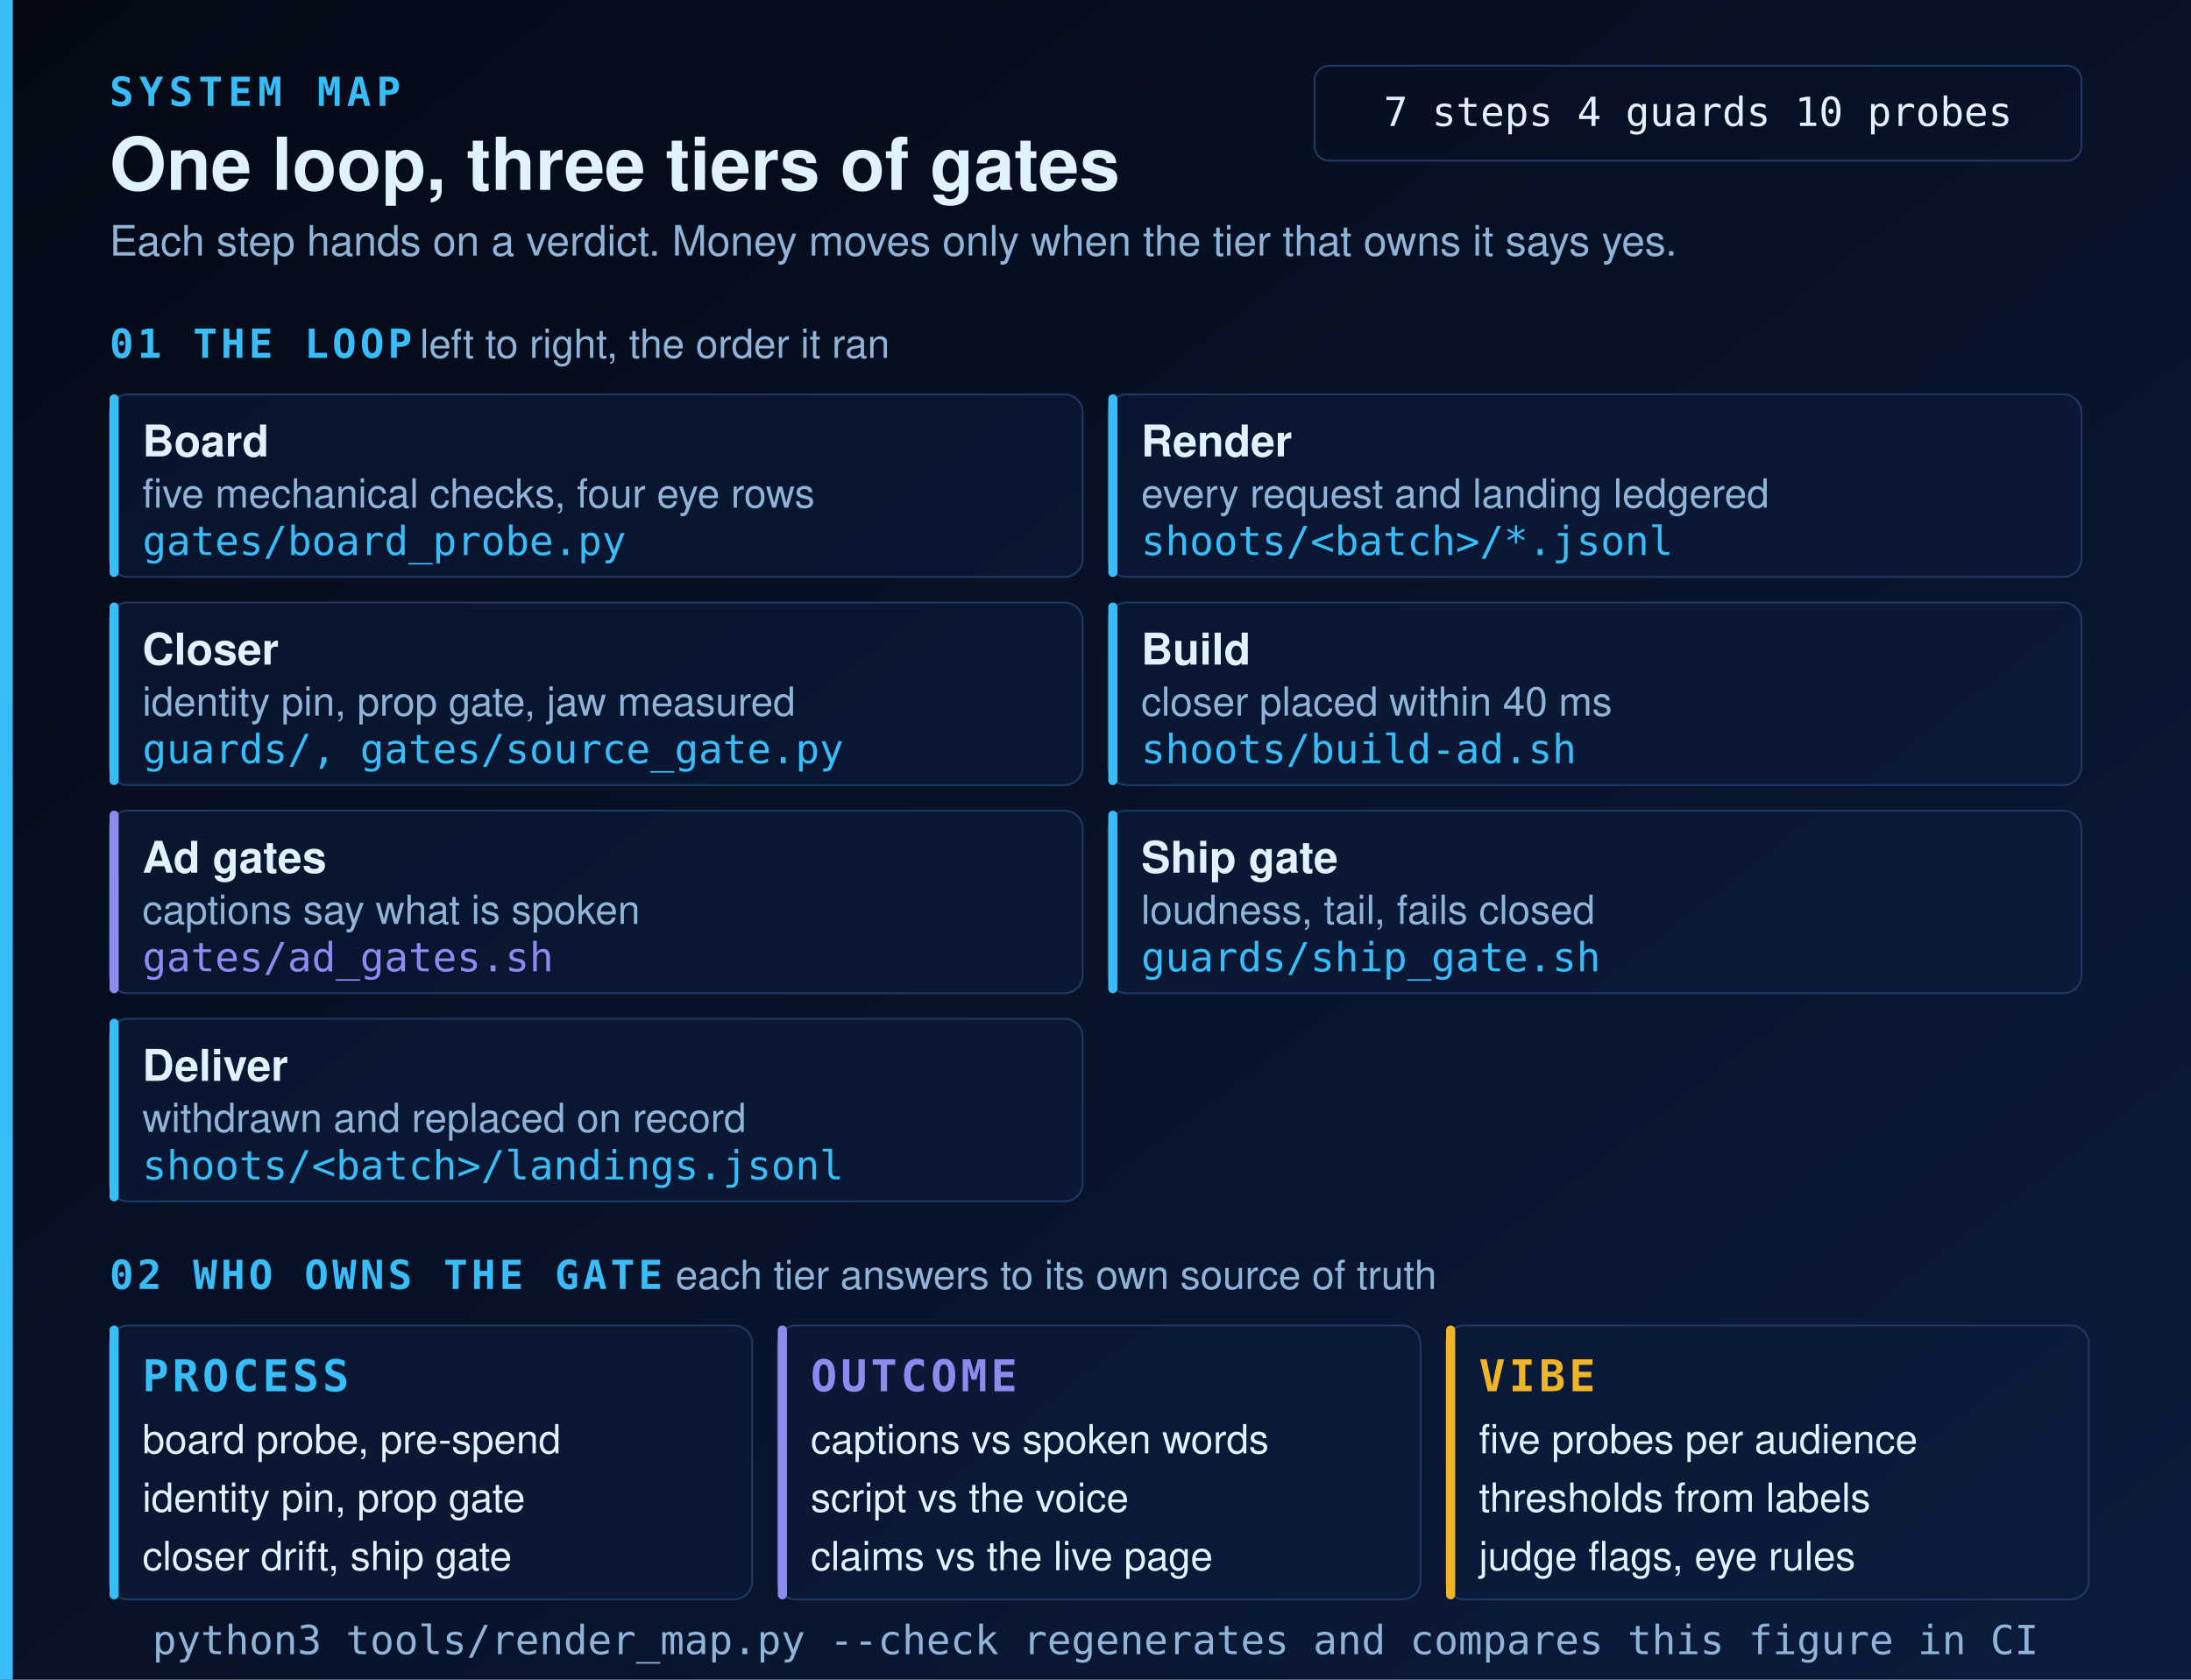
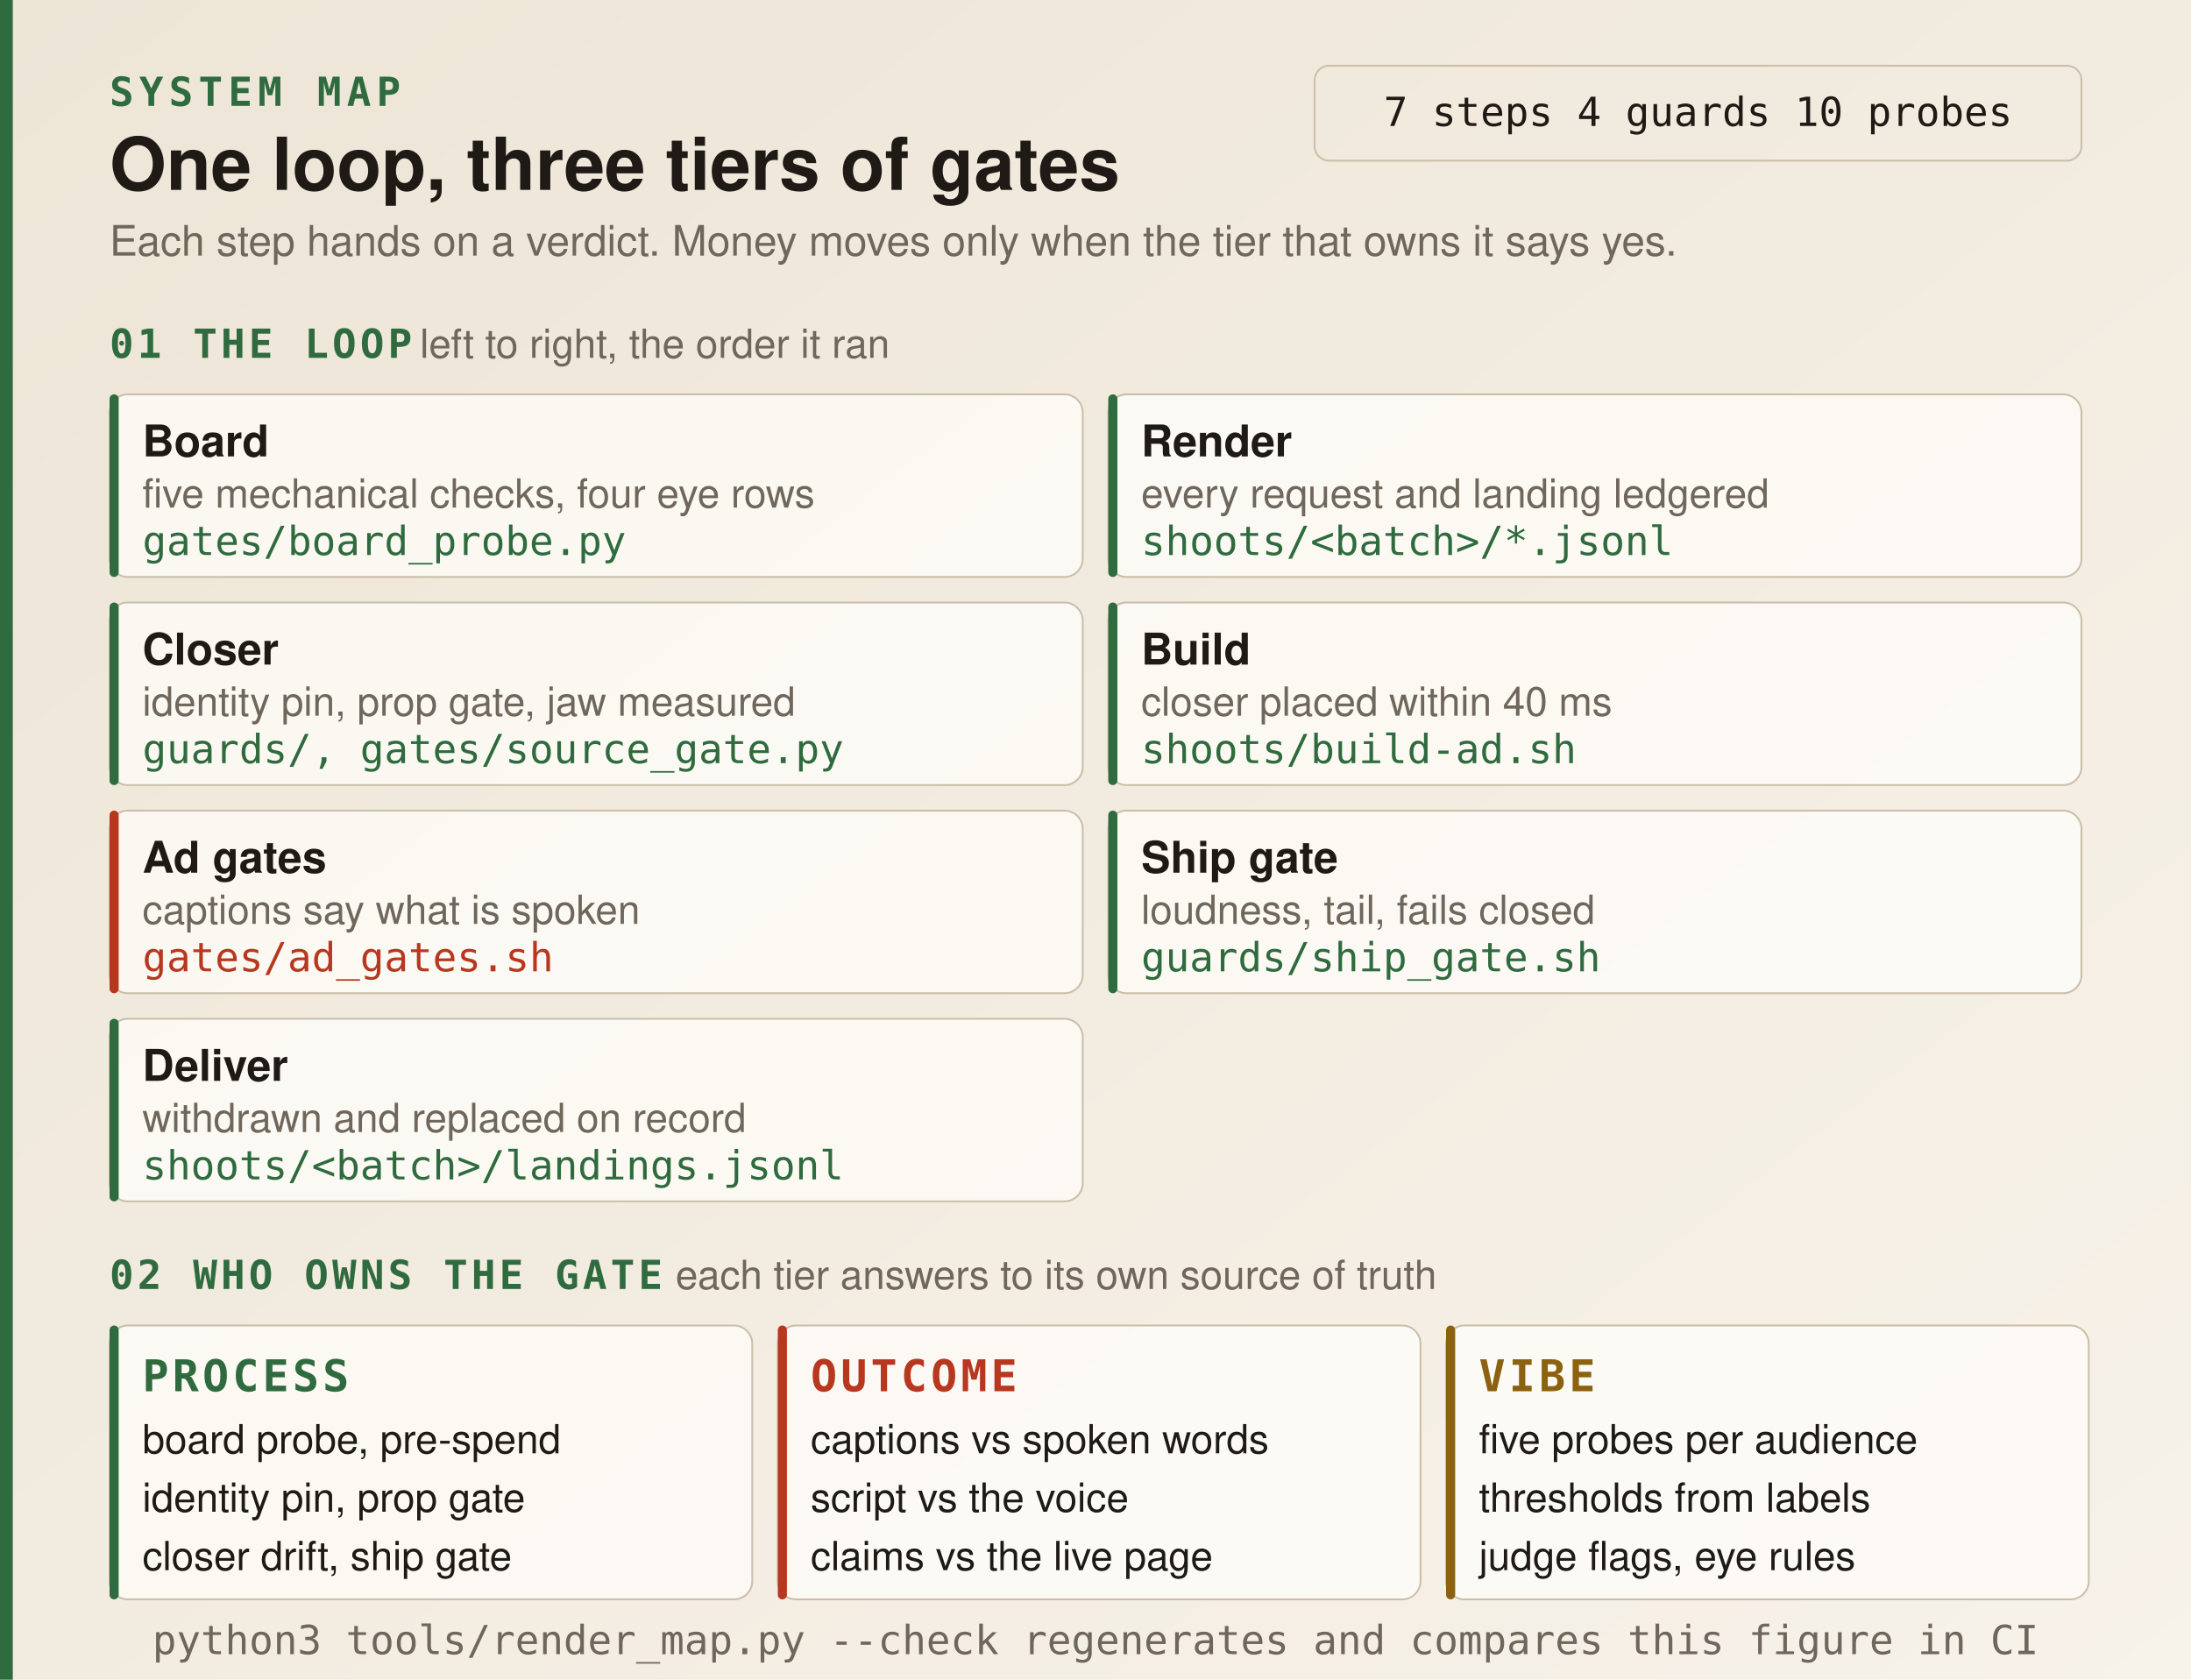
<svg xmlns="http://www.w3.org/2000/svg" width="1200" height="920" viewBox="0 0 1200 920" role="img" aria-label="System map: one loop of seven steps, board, render, closer, build, ad gates, ship gate, deliver, and the three tiers of evals that own the gates at each step.">
  <defs>
    <linearGradient id="bg" x1="0" y1="0" x2="1" y2="1">
-       <stop offset="0%" stop-color="#040914" />
-       <stop offset="100%" stop-color="#0b1c3d" />
+       <stop offset="0%" stop-color="#ede5d6" />
+       <stop offset="100%" stop-color="#f7f2ea" />
    </linearGradient>
  </defs>
  <rect width="1200" height="920" fill="url(#bg)" />
-   <rect x="0" y="0" width="7" height="920" fill="#38bdf8" />
-   <text x="60" y="58" text-anchor="start" font-family="ui-monospace,SFMono-Regular,Menlo,monospace" font-size="22" font-weight="700" letter-spacing="3" fill="#38bdf8">SYSTEM MAP</text>
-   <text x="60" y="104" text-anchor="start" font-family="-apple-system,BlinkMacSystemFont,'Segoe UI',Helvetica,Arial,sans-serif" font-size="40" font-weight="700" fill="#e0f2fe">One loop, three tiers of gates</text>
-   <text x="60" y="140" text-anchor="start" font-family="-apple-system,BlinkMacSystemFont,'Segoe UI',Helvetica,Arial,sans-serif" font-size="23" fill="#8fb4d8">Each step hands on a verdict. Money moves only when the tier that owns it says yes.</text>
-   <rect x="720" y="36" width="420" height="52" rx="8" fill="none" stroke="#1e3a64" />
-   <text x="930" y="69" text-anchor="middle" font-family="ui-monospace,SFMono-Regular,Menlo,monospace" font-size="22" fill="#e0f2fe">7 steps  4 guards  10 probes</text>
-   <text x="60" y="196" text-anchor="start" font-family="ui-monospace,SFMono-Regular,Menlo,monospace" font-size="22" font-weight="700" letter-spacing="2" fill="#38bdf8">01  THE LOOP</text>
-   <text x="230" y="196" text-anchor="start" font-family="-apple-system,BlinkMacSystemFont,'Segoe UI',Helvetica,Arial,sans-serif" font-size="22" fill="#8fb4d8">left to right, the order it ran</text>
-   <rect x="60" y="216" width="533" height="100" rx="10" fill="#0b1c3d" fill-opacity=".55" stroke="#1e3a64" />
-   <rect x="60" y="216" width="5" height="100" rx="2.5" fill="#38bdf8" />
-   <text x="78" y="250" text-anchor="start" font-family="-apple-system,BlinkMacSystemFont,'Segoe UI',Helvetica,Arial,sans-serif" font-size="24" font-weight="700" fill="#e0f2fe">Board</text>
-   <text x="78" y="278" text-anchor="start" font-family="-apple-system,BlinkMacSystemFont,'Segoe UI',Helvetica,Arial,sans-serif" font-size="22" fill="#8fb4d8">five mechanical checks, four eye rows</text>
-   <text x="78" y="304" text-anchor="start" font-family="ui-monospace,SFMono-Regular,Menlo,monospace" font-size="22" fill="#38bdf8">gates/board_probe.py</text>
-   <rect x="607" y="216" width="533" height="100" rx="10" fill="#0b1c3d" fill-opacity=".55" stroke="#1e3a64" />
-   <rect x="607" y="216" width="5" height="100" rx="2.5" fill="#38bdf8" />
-   <text x="625" y="250" text-anchor="start" font-family="-apple-system,BlinkMacSystemFont,'Segoe UI',Helvetica,Arial,sans-serif" font-size="24" font-weight="700" fill="#e0f2fe">Render</text>
-   <text x="625" y="278" text-anchor="start" font-family="-apple-system,BlinkMacSystemFont,'Segoe UI',Helvetica,Arial,sans-serif" font-size="22" fill="#8fb4d8">every request and landing ledgered</text>
-   <text x="625" y="304" text-anchor="start" font-family="ui-monospace,SFMono-Regular,Menlo,monospace" font-size="22" fill="#38bdf8">shoots/&lt;batch&gt;/*.jsonl</text>
-   <rect x="60" y="330" width="533" height="100" rx="10" fill="#0b1c3d" fill-opacity=".55" stroke="#1e3a64" />
-   <rect x="60" y="330" width="5" height="100" rx="2.5" fill="#38bdf8" />
-   <text x="78" y="364" text-anchor="start" font-family="-apple-system,BlinkMacSystemFont,'Segoe UI',Helvetica,Arial,sans-serif" font-size="24" font-weight="700" fill="#e0f2fe">Closer</text>
-   <text x="78" y="392" text-anchor="start" font-family="-apple-system,BlinkMacSystemFont,'Segoe UI',Helvetica,Arial,sans-serif" font-size="22" fill="#8fb4d8">identity pin, prop gate, jaw measured</text>
-   <text x="78" y="418" text-anchor="start" font-family="ui-monospace,SFMono-Regular,Menlo,monospace" font-size="22" fill="#38bdf8">guards/, gates/source_gate.py</text>
-   <rect x="607" y="330" width="533" height="100" rx="10" fill="#0b1c3d" fill-opacity=".55" stroke="#1e3a64" />
-   <rect x="607" y="330" width="5" height="100" rx="2.5" fill="#38bdf8" />
-   <text x="625" y="364" text-anchor="start" font-family="-apple-system,BlinkMacSystemFont,'Segoe UI',Helvetica,Arial,sans-serif" font-size="24" font-weight="700" fill="#e0f2fe">Build</text>
-   <text x="625" y="392" text-anchor="start" font-family="-apple-system,BlinkMacSystemFont,'Segoe UI',Helvetica,Arial,sans-serif" font-size="22" fill="#8fb4d8">closer placed within 40 ms</text>
-   <text x="625" y="418" text-anchor="start" font-family="ui-monospace,SFMono-Regular,Menlo,monospace" font-size="22" fill="#38bdf8">shoots/build-ad.sh</text>
-   <rect x="60" y="444" width="533" height="100" rx="10" fill="#0b1c3d" fill-opacity=".55" stroke="#1e3a64" />
-   <rect x="60" y="444" width="5" height="100" rx="2.5" fill="#8b8cf0" />
-   <text x="78" y="478" text-anchor="start" font-family="-apple-system,BlinkMacSystemFont,'Segoe UI',Helvetica,Arial,sans-serif" font-size="24" font-weight="700" fill="#e0f2fe">Ad gates</text>
-   <text x="78" y="506" text-anchor="start" font-family="-apple-system,BlinkMacSystemFont,'Segoe UI',Helvetica,Arial,sans-serif" font-size="22" fill="#8fb4d8">captions say what is spoken</text>
-   <text x="78" y="532" text-anchor="start" font-family="ui-monospace,SFMono-Regular,Menlo,monospace" font-size="22" fill="#8b8cf0">gates/ad_gates.sh</text>
-   <rect x="607" y="444" width="533" height="100" rx="10" fill="#0b1c3d" fill-opacity=".55" stroke="#1e3a64" />
-   <rect x="607" y="444" width="5" height="100" rx="2.5" fill="#38bdf8" />
-   <text x="625" y="478" text-anchor="start" font-family="-apple-system,BlinkMacSystemFont,'Segoe UI',Helvetica,Arial,sans-serif" font-size="24" font-weight="700" fill="#e0f2fe">Ship gate</text>
-   <text x="625" y="506" text-anchor="start" font-family="-apple-system,BlinkMacSystemFont,'Segoe UI',Helvetica,Arial,sans-serif" font-size="22" fill="#8fb4d8">loudness, tail, fails closed</text>
-   <text x="625" y="532" text-anchor="start" font-family="ui-monospace,SFMono-Regular,Menlo,monospace" font-size="22" fill="#38bdf8">guards/ship_gate.sh</text>
-   <rect x="60" y="558" width="533" height="100" rx="10" fill="#0b1c3d" fill-opacity=".55" stroke="#1e3a64" />
-   <rect x="60" y="558" width="5" height="100" rx="2.5" fill="#38bdf8" />
-   <text x="78" y="592" text-anchor="start" font-family="-apple-system,BlinkMacSystemFont,'Segoe UI',Helvetica,Arial,sans-serif" font-size="24" font-weight="700" fill="#e0f2fe">Deliver</text>
-   <text x="78" y="620" text-anchor="start" font-family="-apple-system,BlinkMacSystemFont,'Segoe UI',Helvetica,Arial,sans-serif" font-size="22" fill="#8fb4d8">withdrawn and replaced on record</text>
-   <text x="78" y="646" text-anchor="start" font-family="ui-monospace,SFMono-Regular,Menlo,monospace" font-size="22" fill="#38bdf8">shoots/&lt;batch&gt;/landings.jsonl</text>
-   <text x="60" y="706" text-anchor="start" font-family="ui-monospace,SFMono-Regular,Menlo,monospace" font-size="22" font-weight="700" letter-spacing="2" fill="#38bdf8">02  WHO OWNS THE GATE</text>
-   <text x="370" y="706" text-anchor="start" font-family="-apple-system,BlinkMacSystemFont,'Segoe UI',Helvetica,Arial,sans-serif" font-size="22" fill="#8fb4d8">each tier answers to its own source of truth</text>
-   <rect x="60" y="726" width="352" height="150" rx="10" fill="#0b1c3d" fill-opacity=".55" stroke="#1e3a64" />
-   <rect x="60" y="726" width="5" height="150" rx="2.5" fill="#38bdf8" />
-   <text x="78" y="762" text-anchor="start" font-family="ui-monospace,SFMono-Regular,Menlo,monospace" font-size="24" font-weight="700" letter-spacing="2" fill="#38bdf8">PROCESS</text>
-   <text x="78" y="796" text-anchor="start" font-family="-apple-system,BlinkMacSystemFont,'Segoe UI',Helvetica,Arial,sans-serif" font-size="22" fill="#e0f2fe">board probe, pre-spend</text>
-   <text x="78" y="828" text-anchor="start" font-family="-apple-system,BlinkMacSystemFont,'Segoe UI',Helvetica,Arial,sans-serif" font-size="22" fill="#e0f2fe">identity pin, prop gate</text>
-   <text x="78" y="860" text-anchor="start" font-family="-apple-system,BlinkMacSystemFont,'Segoe UI',Helvetica,Arial,sans-serif" font-size="22" fill="#e0f2fe">closer drift, ship gate</text>
-   <rect x="426" y="726" width="352" height="150" rx="10" fill="#0b1c3d" fill-opacity=".55" stroke="#1e3a64" />
-   <rect x="426" y="726" width="5" height="150" rx="2.5" fill="#8b8cf0" />
-   <text x="444" y="762" text-anchor="start" font-family="ui-monospace,SFMono-Regular,Menlo,monospace" font-size="24" font-weight="700" letter-spacing="2" fill="#8b8cf0">OUTCOME</text>
-   <text x="444" y="796" text-anchor="start" font-family="-apple-system,BlinkMacSystemFont,'Segoe UI',Helvetica,Arial,sans-serif" font-size="22" fill="#e0f2fe">captions vs spoken words</text>
-   <text x="444" y="828" text-anchor="start" font-family="-apple-system,BlinkMacSystemFont,'Segoe UI',Helvetica,Arial,sans-serif" font-size="22" fill="#e0f2fe">script vs the voice</text>
-   <text x="444" y="860" text-anchor="start" font-family="-apple-system,BlinkMacSystemFont,'Segoe UI',Helvetica,Arial,sans-serif" font-size="22" fill="#e0f2fe">claims vs the live page</text>
-   <rect x="792" y="726" width="352" height="150" rx="10" fill="#0b1c3d" fill-opacity=".55" stroke="#1e3a64" />
-   <rect x="792" y="726" width="5" height="150" rx="2.5" fill="#f0b429" />
-   <text x="810" y="762" text-anchor="start" font-family="ui-monospace,SFMono-Regular,Menlo,monospace" font-size="24" font-weight="700" letter-spacing="2" fill="#f0b429">VIBE</text>
-   <text x="810" y="796" text-anchor="start" font-family="-apple-system,BlinkMacSystemFont,'Segoe UI',Helvetica,Arial,sans-serif" font-size="22" fill="#e0f2fe">five probes per audience</text>
-   <text x="810" y="828" text-anchor="start" font-family="-apple-system,BlinkMacSystemFont,'Segoe UI',Helvetica,Arial,sans-serif" font-size="22" fill="#e0f2fe">thresholds from labels</text>
-   <text x="810" y="860" text-anchor="start" font-family="-apple-system,BlinkMacSystemFont,'Segoe UI',Helvetica,Arial,sans-serif" font-size="22" fill="#e0f2fe">judge flags, eye rules</text>
-   <text x="600.0" y="906" text-anchor="middle" font-family="ui-monospace,SFMono-Regular,Menlo,monospace" font-size="22" fill="#8fb4d8">python3 tools/render_map.py --check   regenerates and compares this figure in CI</text>
+   <rect x="0" y="0" width="7" height="920" fill="#2f6b3f" />
+   <text x="60" y="58" text-anchor="start" font-family="ui-monospace,SFMono-Regular,Menlo,monospace" font-size="22" font-weight="700" letter-spacing="3" fill="#2f6b3f">SYSTEM MAP</text>
+   <text x="60" y="104" text-anchor="start" font-family="-apple-system,BlinkMacSystemFont,'Segoe UI',Helvetica,Arial,sans-serif" font-size="40" font-weight="700" fill="#1f1a15">One loop, three tiers of gates</text>
+   <text x="60" y="140" text-anchor="start" font-family="-apple-system,BlinkMacSystemFont,'Segoe UI',Helvetica,Arial,sans-serif" font-size="23" fill="#6f665c">Each step hands on a verdict. Money moves only when the tier that owns it says yes.</text>
+   <rect x="720" y="36" width="420" height="52" rx="8" fill="none" stroke="#cbbfa9" />
+   <text x="930" y="69" text-anchor="middle" font-family="ui-monospace,SFMono-Regular,Menlo,monospace" font-size="22" fill="#1f1a15">7 steps  4 guards  10 probes</text>
+   <text x="60" y="196" text-anchor="start" font-family="ui-monospace,SFMono-Regular,Menlo,monospace" font-size="22" font-weight="700" letter-spacing="2" fill="#2f6b3f">01  THE LOOP</text>
+   <text x="230" y="196" text-anchor="start" font-family="-apple-system,BlinkMacSystemFont,'Segoe UI',Helvetica,Arial,sans-serif" font-size="22" fill="#6f665c">left to right, the order it ran</text>
+   <rect x="60" y="216" width="533" height="100" rx="10" fill="#fffdf9" fill-opacity=".75" stroke="#cbbfa9" />
+   <rect x="60" y="216" width="5" height="100" rx="2.5" fill="#2f6b3f" />
+   <text x="78" y="250" text-anchor="start" font-family="-apple-system,BlinkMacSystemFont,'Segoe UI',Helvetica,Arial,sans-serif" font-size="24" font-weight="700" fill="#1f1a15">Board</text>
+   <text x="78" y="278" text-anchor="start" font-family="-apple-system,BlinkMacSystemFont,'Segoe UI',Helvetica,Arial,sans-serif" font-size="22" fill="#6f665c">five mechanical checks, four eye rows</text>
+   <text x="78" y="304" text-anchor="start" font-family="ui-monospace,SFMono-Regular,Menlo,monospace" font-size="22" fill="#2f6b3f">gates/board_probe.py</text>
+   <rect x="607" y="216" width="533" height="100" rx="10" fill="#fffdf9" fill-opacity=".75" stroke="#cbbfa9" />
+   <rect x="607" y="216" width="5" height="100" rx="2.5" fill="#2f6b3f" />
+   <text x="625" y="250" text-anchor="start" font-family="-apple-system,BlinkMacSystemFont,'Segoe UI',Helvetica,Arial,sans-serif" font-size="24" font-weight="700" fill="#1f1a15">Render</text>
+   <text x="625" y="278" text-anchor="start" font-family="-apple-system,BlinkMacSystemFont,'Segoe UI',Helvetica,Arial,sans-serif" font-size="22" fill="#6f665c">every request and landing ledgered</text>
+   <text x="625" y="304" text-anchor="start" font-family="ui-monospace,SFMono-Regular,Menlo,monospace" font-size="22" fill="#2f6b3f">shoots/&lt;batch&gt;/*.jsonl</text>
+   <rect x="60" y="330" width="533" height="100" rx="10" fill="#fffdf9" fill-opacity=".75" stroke="#cbbfa9" />
+   <rect x="60" y="330" width="5" height="100" rx="2.5" fill="#2f6b3f" />
+   <text x="78" y="364" text-anchor="start" font-family="-apple-system,BlinkMacSystemFont,'Segoe UI',Helvetica,Arial,sans-serif" font-size="24" font-weight="700" fill="#1f1a15">Closer</text>
+   <text x="78" y="392" text-anchor="start" font-family="-apple-system,BlinkMacSystemFont,'Segoe UI',Helvetica,Arial,sans-serif" font-size="22" fill="#6f665c">identity pin, prop gate, jaw measured</text>
+   <text x="78" y="418" text-anchor="start" font-family="ui-monospace,SFMono-Regular,Menlo,monospace" font-size="22" fill="#2f6b3f">guards/, gates/source_gate.py</text>
+   <rect x="607" y="330" width="533" height="100" rx="10" fill="#fffdf9" fill-opacity=".75" stroke="#cbbfa9" />
+   <rect x="607" y="330" width="5" height="100" rx="2.5" fill="#2f6b3f" />
+   <text x="625" y="364" text-anchor="start" font-family="-apple-system,BlinkMacSystemFont,'Segoe UI',Helvetica,Arial,sans-serif" font-size="24" font-weight="700" fill="#1f1a15">Build</text>
+   <text x="625" y="392" text-anchor="start" font-family="-apple-system,BlinkMacSystemFont,'Segoe UI',Helvetica,Arial,sans-serif" font-size="22" fill="#6f665c">closer placed within 40 ms</text>
+   <text x="625" y="418" text-anchor="start" font-family="ui-monospace,SFMono-Regular,Menlo,monospace" font-size="22" fill="#2f6b3f">shoots/build-ad.sh</text>
+   <rect x="60" y="444" width="533" height="100" rx="10" fill="#fffdf9" fill-opacity=".75" stroke="#cbbfa9" />
+   <rect x="60" y="444" width="5" height="100" rx="2.5" fill="#b8371f" />
+   <text x="78" y="478" text-anchor="start" font-family="-apple-system,BlinkMacSystemFont,'Segoe UI',Helvetica,Arial,sans-serif" font-size="24" font-weight="700" fill="#1f1a15">Ad gates</text>
+   <text x="78" y="506" text-anchor="start" font-family="-apple-system,BlinkMacSystemFont,'Segoe UI',Helvetica,Arial,sans-serif" font-size="22" fill="#6f665c">captions say what is spoken</text>
+   <text x="78" y="532" text-anchor="start" font-family="ui-monospace,SFMono-Regular,Menlo,monospace" font-size="22" fill="#b8371f">gates/ad_gates.sh</text>
+   <rect x="607" y="444" width="533" height="100" rx="10" fill="#fffdf9" fill-opacity=".75" stroke="#cbbfa9" />
+   <rect x="607" y="444" width="5" height="100" rx="2.5" fill="#2f6b3f" />
+   <text x="625" y="478" text-anchor="start" font-family="-apple-system,BlinkMacSystemFont,'Segoe UI',Helvetica,Arial,sans-serif" font-size="24" font-weight="700" fill="#1f1a15">Ship gate</text>
+   <text x="625" y="506" text-anchor="start" font-family="-apple-system,BlinkMacSystemFont,'Segoe UI',Helvetica,Arial,sans-serif" font-size="22" fill="#6f665c">loudness, tail, fails closed</text>
+   <text x="625" y="532" text-anchor="start" font-family="ui-monospace,SFMono-Regular,Menlo,monospace" font-size="22" fill="#2f6b3f">guards/ship_gate.sh</text>
+   <rect x="60" y="558" width="533" height="100" rx="10" fill="#fffdf9" fill-opacity=".75" stroke="#cbbfa9" />
+   <rect x="60" y="558" width="5" height="100" rx="2.5" fill="#2f6b3f" />
+   <text x="78" y="592" text-anchor="start" font-family="-apple-system,BlinkMacSystemFont,'Segoe UI',Helvetica,Arial,sans-serif" font-size="24" font-weight="700" fill="#1f1a15">Deliver</text>
+   <text x="78" y="620" text-anchor="start" font-family="-apple-system,BlinkMacSystemFont,'Segoe UI',Helvetica,Arial,sans-serif" font-size="22" fill="#6f665c">withdrawn and replaced on record</text>
+   <text x="78" y="646" text-anchor="start" font-family="ui-monospace,SFMono-Regular,Menlo,monospace" font-size="22" fill="#2f6b3f">shoots/&lt;batch&gt;/landings.jsonl</text>
+   <text x="60" y="706" text-anchor="start" font-family="ui-monospace,SFMono-Regular,Menlo,monospace" font-size="22" font-weight="700" letter-spacing="2" fill="#2f6b3f">02  WHO OWNS THE GATE</text>
+   <text x="370" y="706" text-anchor="start" font-family="-apple-system,BlinkMacSystemFont,'Segoe UI',Helvetica,Arial,sans-serif" font-size="22" fill="#6f665c">each tier answers to its own source of truth</text>
+   <rect x="60" y="726" width="352" height="150" rx="10" fill="#fffdf9" fill-opacity=".75" stroke="#cbbfa9" />
+   <rect x="60" y="726" width="5" height="150" rx="2.5" fill="#2f6b3f" />
+   <text x="78" y="762" text-anchor="start" font-family="ui-monospace,SFMono-Regular,Menlo,monospace" font-size="24" font-weight="700" letter-spacing="2" fill="#2f6b3f">PROCESS</text>
+   <text x="78" y="796" text-anchor="start" font-family="-apple-system,BlinkMacSystemFont,'Segoe UI',Helvetica,Arial,sans-serif" font-size="22" fill="#1f1a15">board probe, pre-spend</text>
+   <text x="78" y="828" text-anchor="start" font-family="-apple-system,BlinkMacSystemFont,'Segoe UI',Helvetica,Arial,sans-serif" font-size="22" fill="#1f1a15">identity pin, prop gate</text>
+   <text x="78" y="860" text-anchor="start" font-family="-apple-system,BlinkMacSystemFont,'Segoe UI',Helvetica,Arial,sans-serif" font-size="22" fill="#1f1a15">closer drift, ship gate</text>
+   <rect x="426" y="726" width="352" height="150" rx="10" fill="#fffdf9" fill-opacity=".75" stroke="#cbbfa9" />
+   <rect x="426" y="726" width="5" height="150" rx="2.5" fill="#b8371f" />
+   <text x="444" y="762" text-anchor="start" font-family="ui-monospace,SFMono-Regular,Menlo,monospace" font-size="24" font-weight="700" letter-spacing="2" fill="#b8371f">OUTCOME</text>
+   <text x="444" y="796" text-anchor="start" font-family="-apple-system,BlinkMacSystemFont,'Segoe UI',Helvetica,Arial,sans-serif" font-size="22" fill="#1f1a15">captions vs spoken words</text>
+   <text x="444" y="828" text-anchor="start" font-family="-apple-system,BlinkMacSystemFont,'Segoe UI',Helvetica,Arial,sans-serif" font-size="22" fill="#1f1a15">script vs the voice</text>
+   <text x="444" y="860" text-anchor="start" font-family="-apple-system,BlinkMacSystemFont,'Segoe UI',Helvetica,Arial,sans-serif" font-size="22" fill="#1f1a15">claims vs the live page</text>
+   <rect x="792" y="726" width="352" height="150" rx="10" fill="#fffdf9" fill-opacity=".75" stroke="#cbbfa9" />
+   <rect x="792" y="726" width="5" height="150" rx="2.5" fill="#8c6210" />
+   <text x="810" y="762" text-anchor="start" font-family="ui-monospace,SFMono-Regular,Menlo,monospace" font-size="24" font-weight="700" letter-spacing="2" fill="#8c6210">VIBE</text>
+   <text x="810" y="796" text-anchor="start" font-family="-apple-system,BlinkMacSystemFont,'Segoe UI',Helvetica,Arial,sans-serif" font-size="22" fill="#1f1a15">five probes per audience</text>
+   <text x="810" y="828" text-anchor="start" font-family="-apple-system,BlinkMacSystemFont,'Segoe UI',Helvetica,Arial,sans-serif" font-size="22" fill="#1f1a15">thresholds from labels</text>
+   <text x="810" y="860" text-anchor="start" font-family="-apple-system,BlinkMacSystemFont,'Segoe UI',Helvetica,Arial,sans-serif" font-size="22" fill="#1f1a15">judge flags, eye rules</text>
+   <text x="600.0" y="906" text-anchor="middle" font-family="ui-monospace,SFMono-Regular,Menlo,monospace" font-size="22" fill="#6f665c">python3 tools/render_map.py --check   regenerates and compares this figure in CI</text>
</svg>
